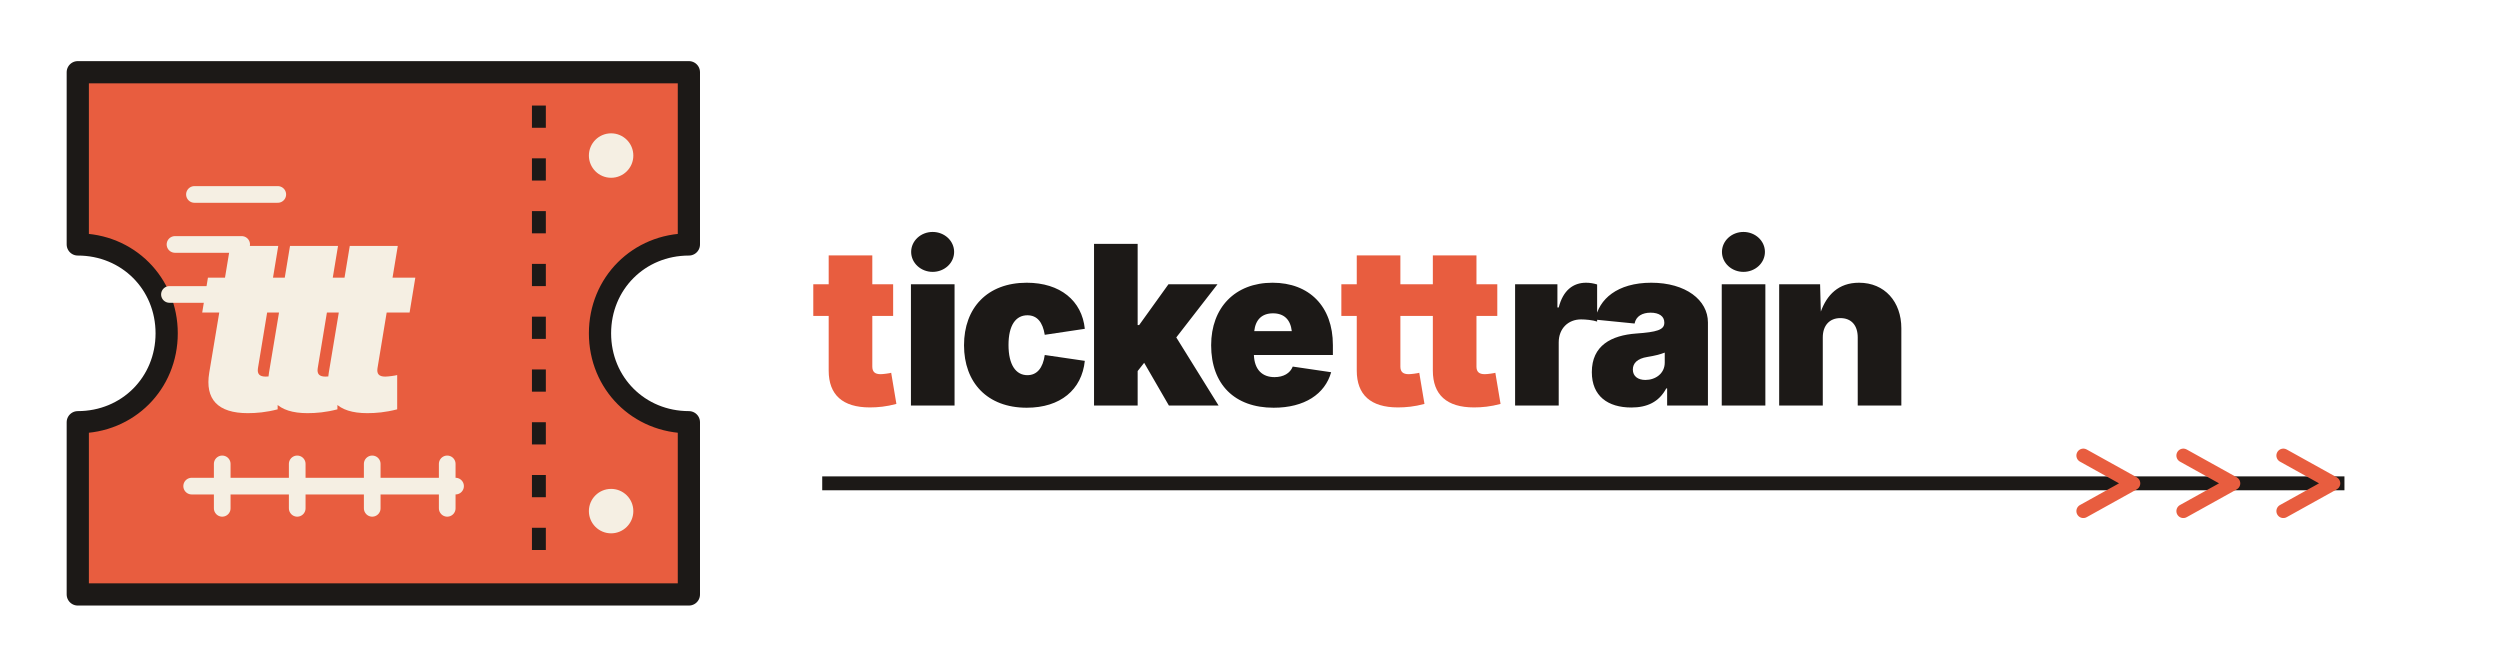
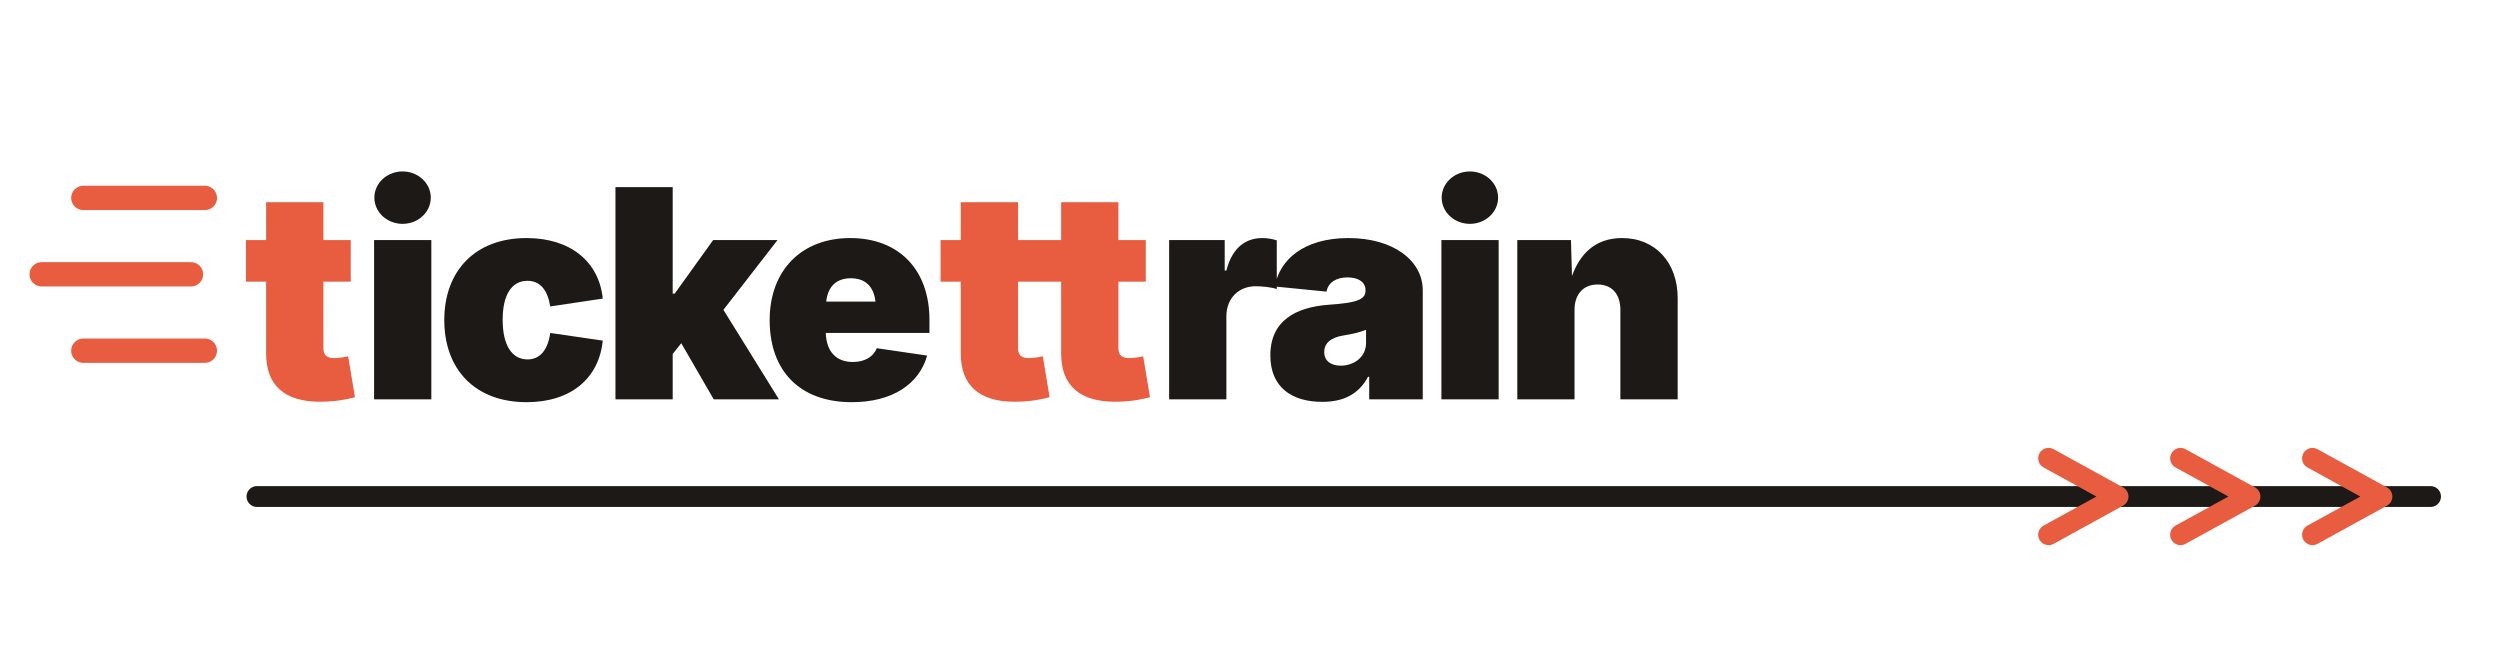
- <svg xmlns="http://www.w3.org/2000/svg" role="img" aria-labelledby="title desc" viewBox="0 0 900 240">
+ <svg xmlns="http://www.w3.org/2000/svg" role="img" aria-labelledby="title desc" viewBox="0 0 720 190">
  <style>
    .ink-fill { fill: #1c1917; }
    .ink-stroke { stroke: #1c1917; }
    @media (prefers-color-scheme: dark) {
      .ink-fill { fill: #f5efe3; }
      .ink-stroke { stroke: #f5efe3; }
    }
  </style>
-   <path d="M28 26h220v62c-18 0-32 14-32 32s14 32 32 32v62H28v-62c18 0 32-14 32-32S46 88 28 88z" fill="#e85d3f" class="ink-stroke" stroke-width="8" stroke-linejoin="round" />
-   <path d="M194 38v164" fill="none" class="ink-stroke" stroke-width="5" stroke-dasharray="8 11" />
-   <text x="70" y="148" fill="#f5efe3" font-family="Inter, ui-sans-serif, system-ui, sans-serif" font-size="88" font-style="italic" font-weight="900" letter-spacing="-12">ttt</text>
-   <g fill="none" stroke="#f5efe3" stroke-width="6" stroke-linecap="round">
-     <path d="M69 175h95M80 167v16M107 167v16M134 167v16M161 167v16" />
-     <path d="M70 70h30M63 88h24M61 106h17" />
+   <g fill="none" stroke="#e85d3f" stroke-width="7" stroke-linecap="round">
+     <path d="M24 57h35M12 79h43M24 101h35" />
  </g>
-   <circle cx="220" cy="56" r="8" fill="#f5efe3" />
-   <circle cx="220" cy="184" r="8" fill="#f5efe3" />
-   <text x="292" y="146" class="ink-fill" font-family="Inter, ui-sans-serif, system-ui, -apple-system, BlinkMacSystemFont, 'Segoe UI', sans-serif" font-size="80" font-weight="850" letter-spacing="-3">
+   <text x="70" y="115" class="ink-fill" font-family="Inter, ui-sans-serif, system-ui, -apple-system, BlinkMacSystemFont, 'Segoe UI', sans-serif" font-size="84" font-weight="850" letter-spacing="-3">
    <tspan fill="#e85d3f">t</tspan>icke<tspan fill="#e85d3f">tt</tspan>rain</text>
-   <path d="M296 174h548" fill="none" class="ink-stroke" stroke-width="5" />
-   <path d="M750 164l18 10-18 10M786 164l18 10-18 10M822 164l18 10-18 10" fill="none" stroke="#e85d3f" stroke-width="5" stroke-linecap="round" stroke-linejoin="round" />
+   <path d="M74 143h626" fill="none" class="ink-stroke" stroke-width="6" stroke-linecap="round" />
+   <path d="M590 132l20 11-20 11M628 132l20 11-20 11M666 132l20 11-20 11" fill="none" stroke="#e85d3f" stroke-width="6" stroke-linecap="round" stroke-linejoin="round" />
</svg>
